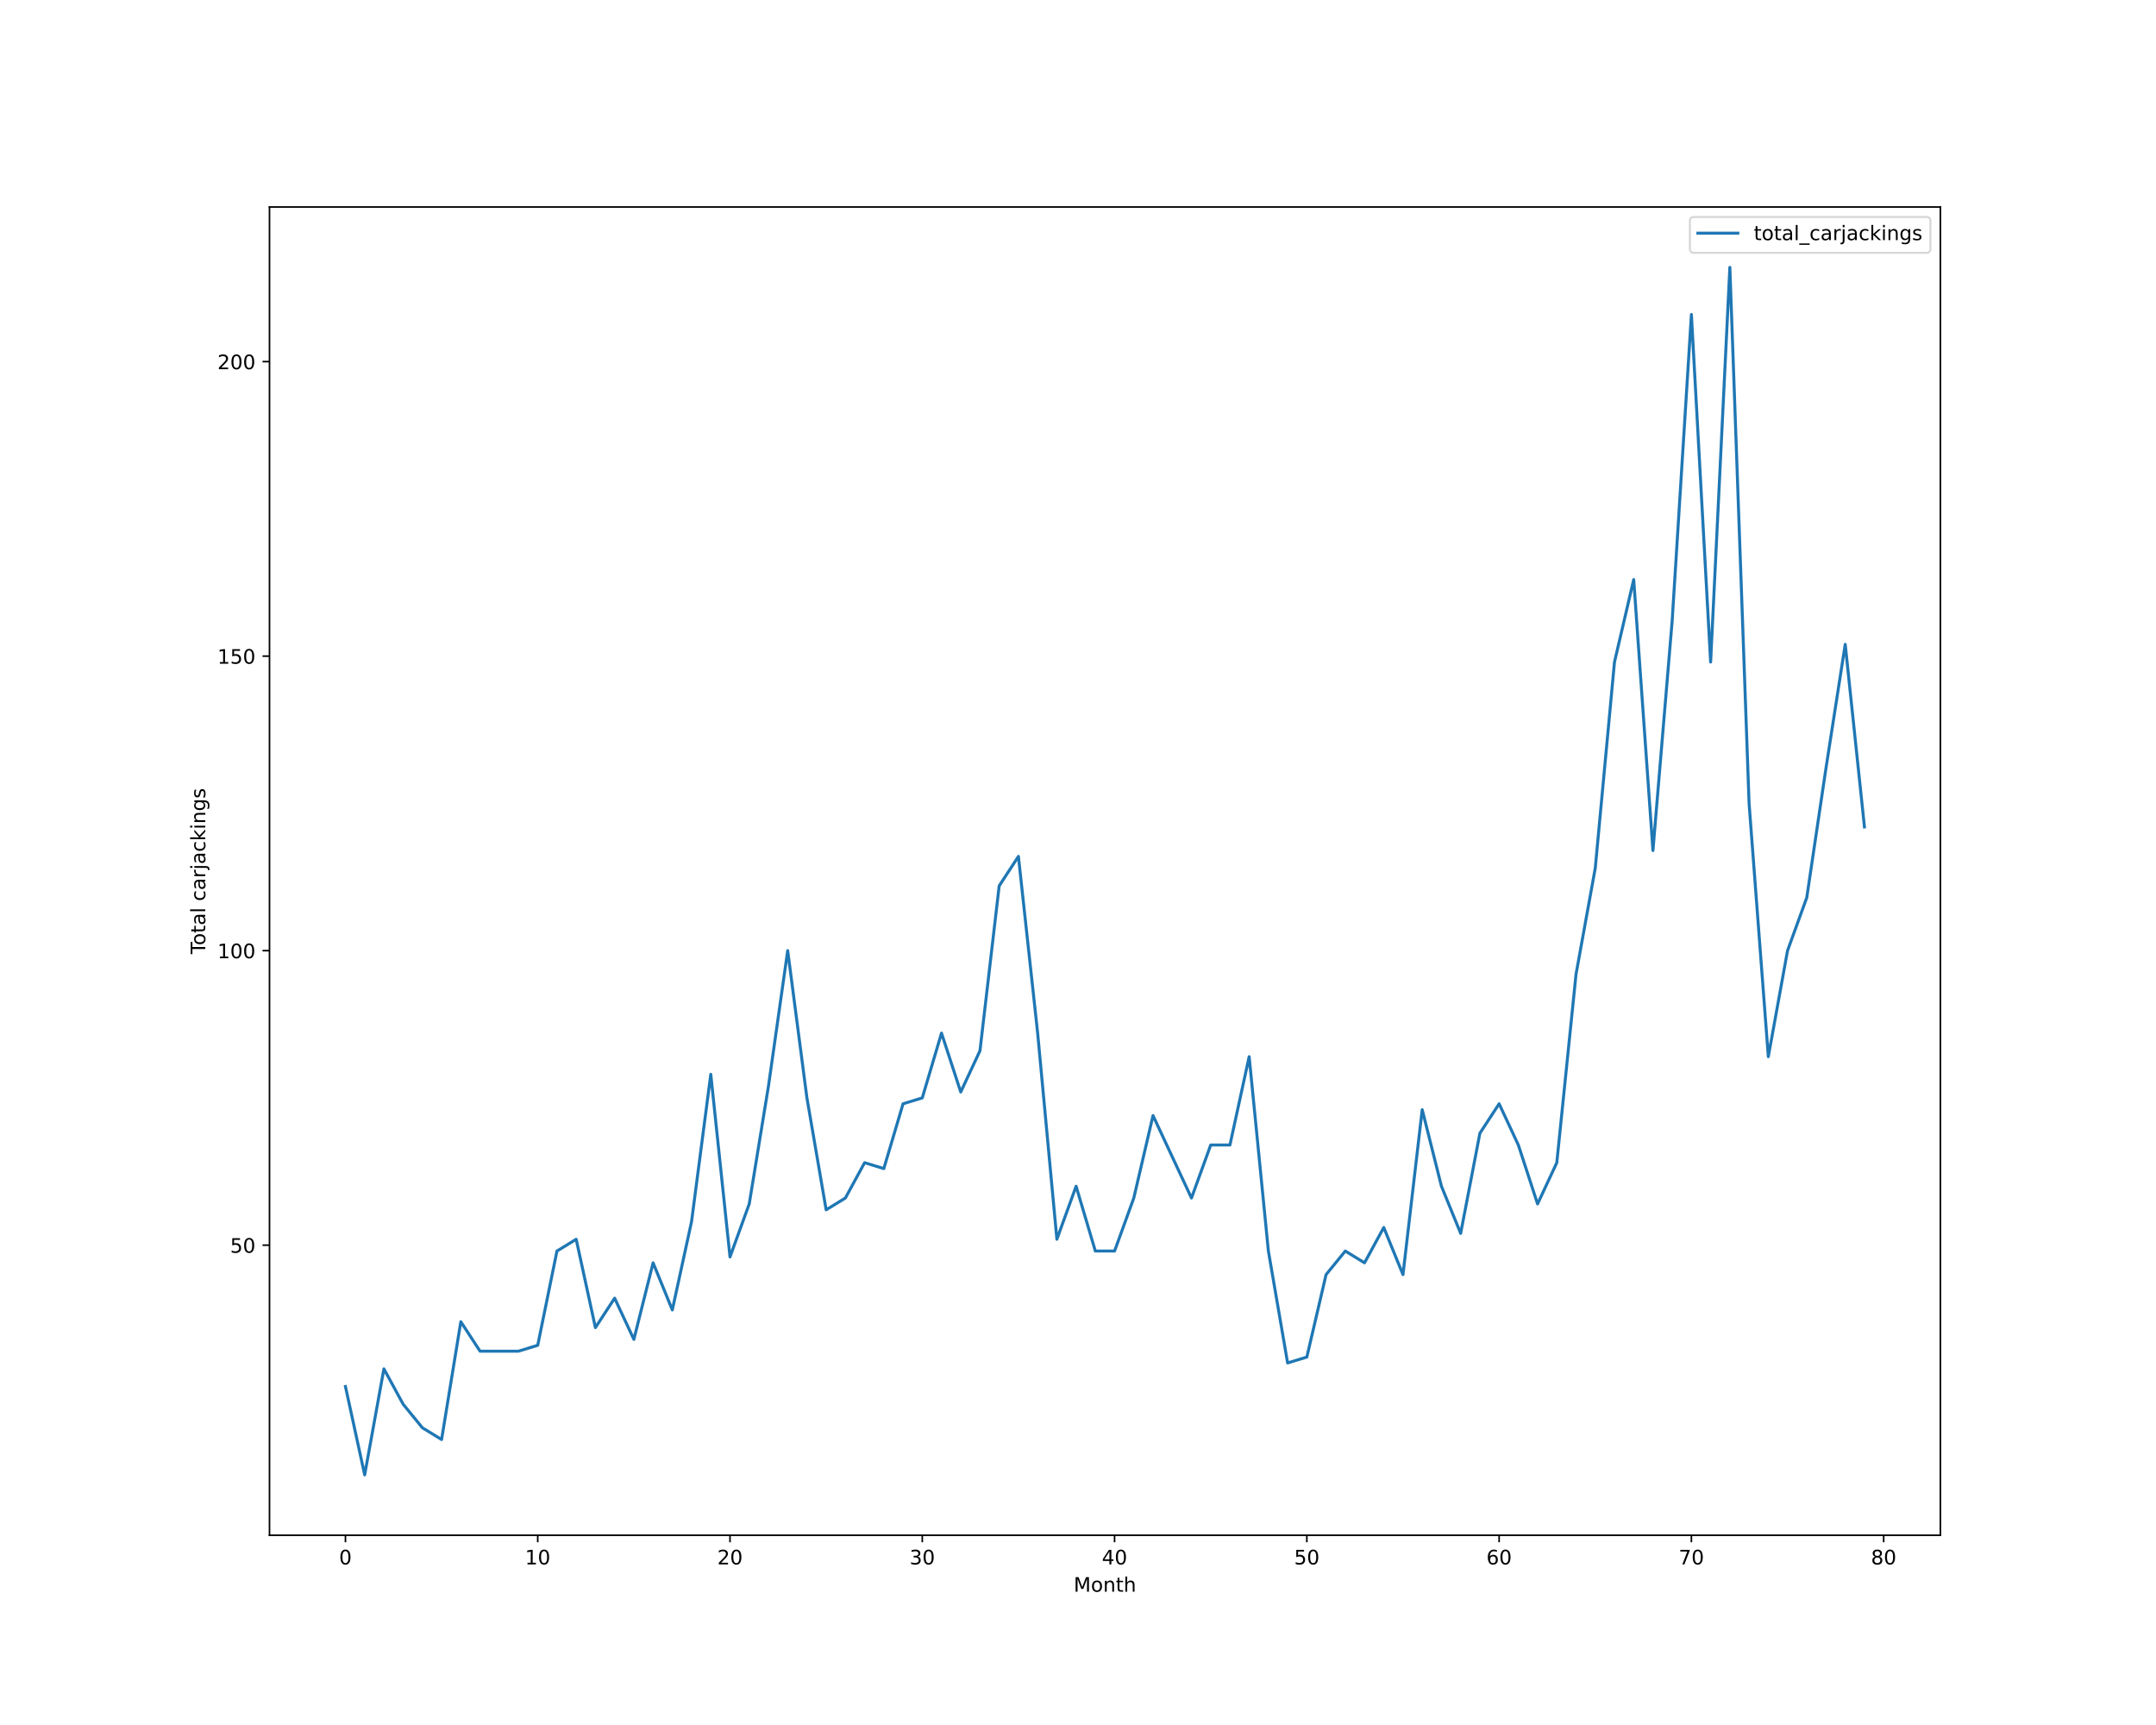
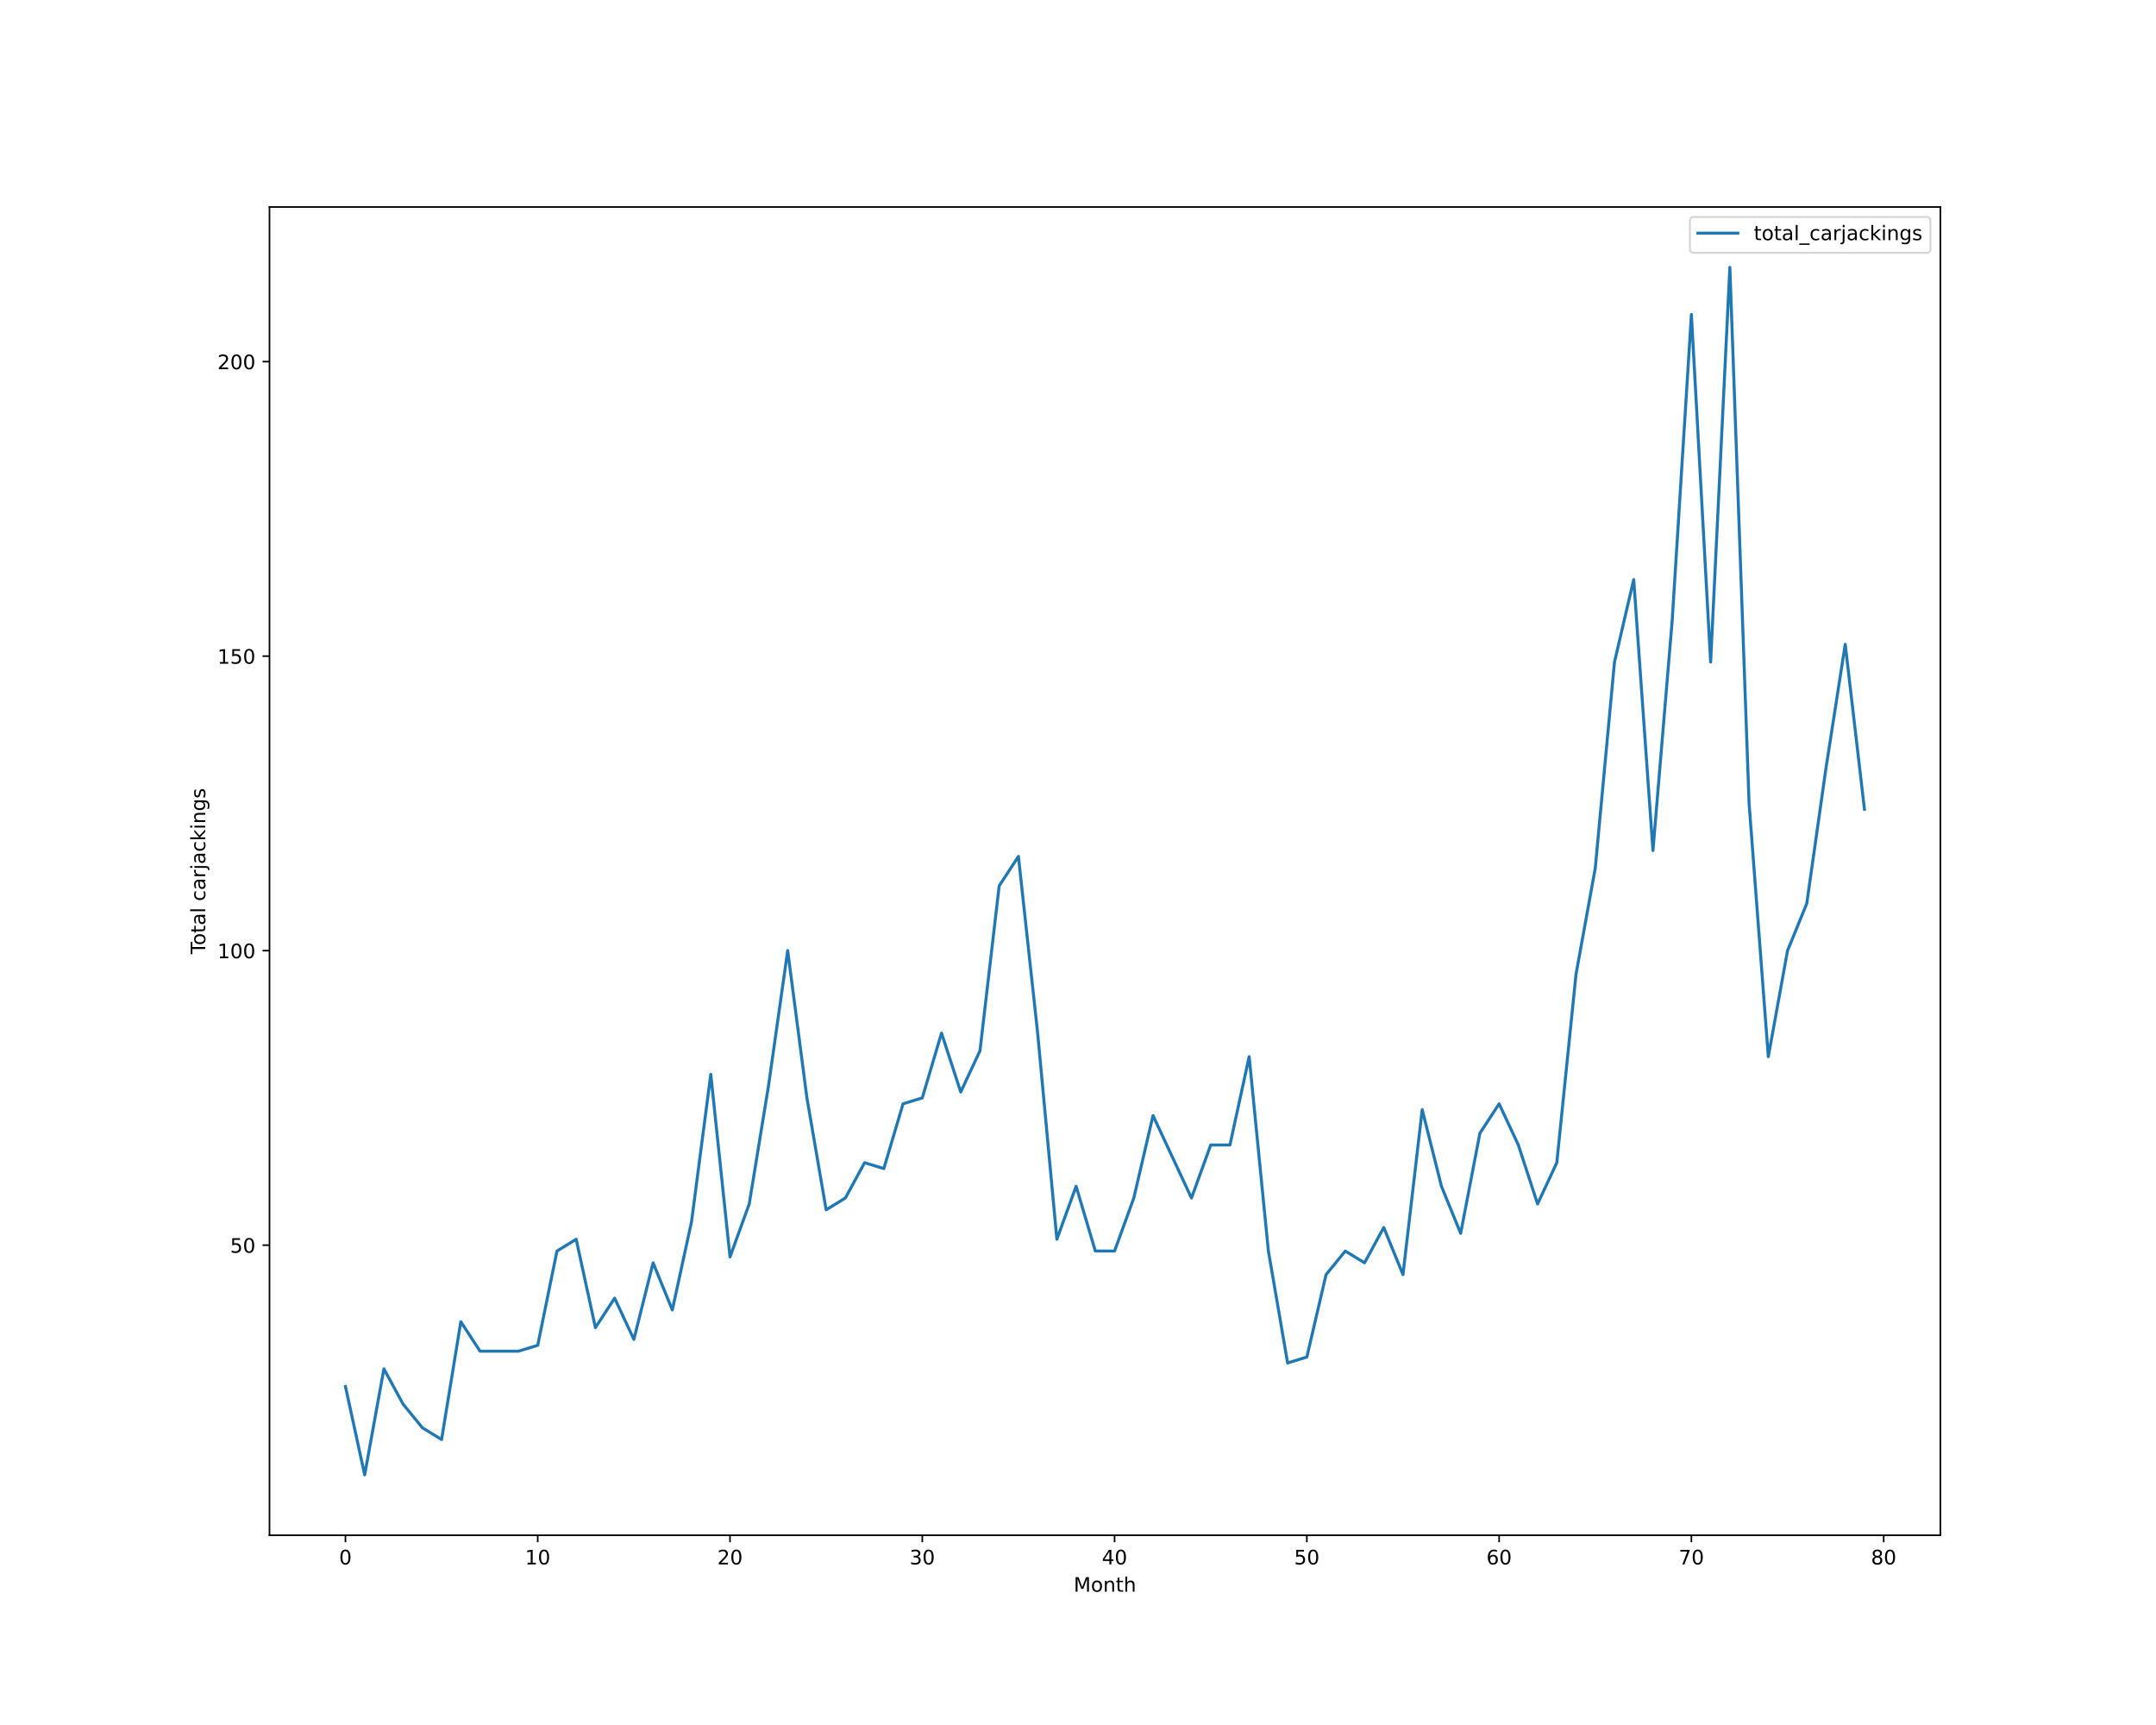
<svg xmlns="http://www.w3.org/2000/svg" xmlns:xlink="http://www.w3.org/1999/xlink" height="864pt" version="1.1" viewBox="0 0 1080 864" width="1080pt">
  <defs>
    <style type="text/css">*{stroke-linecap:butt;stroke-linejoin:round;}</style>
  </defs>
  <g id="figure_1">
    <g id="patch_1">
      <path d="M 0 864  L 1080 864  L 1080 0  L 0 0  z " style="fill:#ffffff;" />
    </g>
    <g id="axes_1">
      <g id="patch_2">
        <path d="M 135 768.96  L 972 768.96  L 972 103.68  L 135 103.68  z " style="fill:#ffffff;" />
      </g>
      <g id="matplotlib.axis_1">
        <g id="xtick_1">
          <g id="line2d_1">
            <defs>
-               <path d="M 0 0  L 0 3.5  " id="m0cb3a1ca4f" style="stroke:#000000;stroke-width:0.8;" />
-             </defs>
-             <g>
-               <use style="stroke:#000000;stroke-width:0.8;" x="173.045" xlink:href="#m0cb3a1ca4f" y="768.96" />
+               <path d="M 0 0  L 0 3.5  " id="medeecb0766" style="stroke:#000000;stroke-width:0.8;" />
+             </defs>
+             <g>
+               <use style="stroke:#000000;stroke-width:0.8;" x="173.045" xlink:href="#medeecb0766" y="768.96" />
            </g>
          </g>
          <g id="text_1">
            <g transform="translate(169.8642 783.5584)scale(0.1 -0.1)">
              <defs>
                <path d="M 2034 4250  Q 1547 4250 1301 3770  Q 1056 3291 1056 2328  Q 1056 1369 1301 889  Q 1547 409 2034 409  Q 2525 409 2770 889  Q 3016 1369 3016 2328  Q 3016 3291 2770 3770  Q 2525 4250 2034 4250  z M 2034 4750  Q 2819 4750 3233 4129  Q 3647 3509 3647 2328  Q 3647 1150 3233 529  Q 2819 -91 2034 -91  Q 1250 -91 836 529  Q 422 1150 422 2328  Q 422 3509 836 4129  Q 1250 4750 2034 4750  z " id="DejaVuSans-30" transform="scale(0.015625)" />
              </defs>
              <use xlink:href="#DejaVuSans-30" />
            </g>
          </g>
        </g>
        <g id="xtick_2">
          <g id="line2d_2">
            <g>
-               <use style="stroke:#000000;stroke-width:0.8;" x="269.363" xlink:href="#m0cb3a1ca4f" y="768.96" />
+               <use style="stroke:#000000;stroke-width:0.8;" x="269.363" xlink:href="#medeecb0766" y="768.96" />
            </g>
          </g>
          <g id="text_2">
            <g transform="translate(263.0006 783.5584)scale(0.1 -0.1)">
              <defs>
                <path d="M 794 531  L 1825 531  L 1825 4091  L 703 3866  L 703 4441  L 1819 4666  L 2450 4666  L 2450 531  L 3481 531  L 3481 0  L 794 0  L 794 531  z " id="DejaVuSans-31" transform="scale(0.015625)" />
              </defs>
              <use xlink:href="#DejaVuSans-31" />
              <use x="63.623" xlink:href="#DejaVuSans-30" />
            </g>
          </g>
        </g>
        <g id="xtick_3">
          <g id="line2d_3">
            <g>
-               <use style="stroke:#000000;stroke-width:0.8;" x="365.681" xlink:href="#m0cb3a1ca4f" y="768.96" />
+               <use style="stroke:#000000;stroke-width:0.8;" x="365.681" xlink:href="#medeecb0766" y="768.96" />
            </g>
          </g>
          <g id="text_3">
            <g transform="translate(359.3182 783.5584)scale(0.1 -0.1)">
              <defs>
                <path d="M 1228 531  L 3431 531  L 3431 0  L 469 0  L 469 531  Q 828 903 1448 1529  Q 2069 2156 2228 2338  Q 2531 2678 2651 2914  Q 2772 3150 2772 3378  Q 2772 3750 2511 3984  Q 2250 4219 1831 4219  Q 1534 4219 1204 4116  Q 875 4013 500 3803  L 500 4441  Q 881 4594 1212 4672  Q 1544 4750 1819 4750  Q 2544 4750 2975 4387  Q 3406 4025 3406 3419  Q 3406 3131 3298 2873  Q 3191 2616 2906 2266  Q 2828 2175 2409 1742  Q 1991 1309 1228 531  z " id="DejaVuSans-32" transform="scale(0.015625)" />
              </defs>
              <use xlink:href="#DejaVuSans-32" />
              <use x="63.623" xlink:href="#DejaVuSans-30" />
            </g>
          </g>
        </g>
        <g id="xtick_4">
          <g id="line2d_4">
            <g>
-               <use style="stroke:#000000;stroke-width:0.8;" x="461.998" xlink:href="#m0cb3a1ca4f" y="768.96" />
+               <use style="stroke:#000000;stroke-width:0.8;" x="461.998" xlink:href="#medeecb0766" y="768.96" />
            </g>
          </g>
          <g id="text_4">
            <g transform="translate(455.6358 783.5584)scale(0.1 -0.1)">
              <defs>
                <path d="M 2597 2516  Q 3050 2419 3304 2112  Q 3559 1806 3559 1356  Q 3559 666 3084 287  Q 2609 -91 1734 -91  Q 1441 -91 1130 -33  Q 819 25 488 141  L 488 750  Q 750 597 1062 519  Q 1375 441 1716 441  Q 2309 441 2620 675  Q 2931 909 2931 1356  Q 2931 1769 2642 2001  Q 2353 2234 1838 2234  L 1294 2234  L 1294 2753  L 1863 2753  Q 2328 2753 2575 2939  Q 2822 3125 2822 3475  Q 2822 3834 2567 4026  Q 2313 4219 1838 4219  Q 1578 4219 1281 4162  Q 984 4106 628 3988  L 628 4550  Q 988 4650 1302 4700  Q 1616 4750 1894 4750  Q 2613 4750 3031 4423  Q 3450 4097 3450 3541  Q 3450 3153 3228 2886  Q 3006 2619 2597 2516  z " id="DejaVuSans-33" transform="scale(0.015625)" />
              </defs>
              <use xlink:href="#DejaVuSans-33" />
              <use x="63.623" xlink:href="#DejaVuSans-30" />
            </g>
          </g>
        </g>
        <g id="xtick_5">
          <g id="line2d_5">
            <g>
-               <use style="stroke:#000000;stroke-width:0.8;" x="558.316" xlink:href="#m0cb3a1ca4f" y="768.96" />
+               <use style="stroke:#000000;stroke-width:0.8;" x="558.316" xlink:href="#medeecb0766" y="768.96" />
            </g>
          </g>
          <g id="text_5">
            <g transform="translate(551.9534 783.5584)scale(0.1 -0.1)">
              <defs>
                <path d="M 2419 4116  L 825 1625  L 2419 1625  L 2419 4116  z M 2253 4666  L 3047 4666  L 3047 1625  L 3713 1625  L 3713 1100  L 3047 1100  L 3047 0  L 2419 0  L 2419 1100  L 313 1100  L 313 1709  L 2253 4666  z " id="DejaVuSans-34" transform="scale(0.015625)" />
              </defs>
              <use xlink:href="#DejaVuSans-34" />
              <use x="63.623" xlink:href="#DejaVuSans-30" />
            </g>
          </g>
        </g>
        <g id="xtick_6">
          <g id="line2d_6">
            <g>
-               <use style="stroke:#000000;stroke-width:0.8;" x="654.633" xlink:href="#m0cb3a1ca4f" y="768.96" />
+               <use style="stroke:#000000;stroke-width:0.8;" x="654.633" xlink:href="#medeecb0766" y="768.96" />
            </g>
          </g>
          <g id="text_6">
            <g transform="translate(648.271 783.5584)scale(0.1 -0.1)">
              <defs>
                <path d="M 691 4666  L 3169 4666  L 3169 4134  L 1269 4134  L 1269 2991  Q 1406 3038 1543 3061  Q 1681 3084 1819 3084  Q 2600 3084 3056 2656  Q 3513 2228 3513 1497  Q 3513 744 3044 326  Q 2575 -91 1722 -91  Q 1428 -91 1123 -41  Q 819 9 494 109  L 494 744  Q 775 591 1075 516  Q 1375 441 1709 441  Q 2250 441 2565 725  Q 2881 1009 2881 1497  Q 2881 1984 2565 2268  Q 2250 2553 1709 2553  Q 1456 2553 1204 2497  Q 953 2441 691 2322  L 691 4666  z " id="DejaVuSans-35" transform="scale(0.015625)" />
              </defs>
              <use xlink:href="#DejaVuSans-35" />
              <use x="63.623" xlink:href="#DejaVuSans-30" />
            </g>
          </g>
        </g>
        <g id="xtick_7">
          <g id="line2d_7">
            <g>
-               <use style="stroke:#000000;stroke-width:0.8;" x="750.951" xlink:href="#m0cb3a1ca4f" y="768.96" />
+               <use style="stroke:#000000;stroke-width:0.8;" x="750.951" xlink:href="#medeecb0766" y="768.96" />
            </g>
          </g>
          <g id="text_7">
            <g transform="translate(744.5886 783.5584)scale(0.1 -0.1)">
              <defs>
                <path d="M 2113 2584  Q 1688 2584 1439 2293  Q 1191 2003 1191 1497  Q 1191 994 1439 701  Q 1688 409 2113 409  Q 2538 409 2786 701  Q 3034 994 3034 1497  Q 3034 2003 2786 2293  Q 2538 2584 2113 2584  z M 3366 4563  L 3366 3988  Q 3128 4100 2886 4159  Q 2644 4219 2406 4219  Q 1781 4219 1451 3797  Q 1122 3375 1075 2522  Q 1259 2794 1537 2939  Q 1816 3084 2150 3084  Q 2853 3084 3261 2657  Q 3669 2231 3669 1497  Q 3669 778 3244 343  Q 2819 -91 2113 -91  Q 1303 -91 875 529  Q 447 1150 447 2328  Q 447 3434 972 4092  Q 1497 4750 2381 4750  Q 2619 4750 2861 4703  Q 3103 4656 3366 4563  z " id="DejaVuSans-36" transform="scale(0.015625)" />
              </defs>
              <use xlink:href="#DejaVuSans-36" />
              <use x="63.623" xlink:href="#DejaVuSans-30" />
            </g>
          </g>
        </g>
        <g id="xtick_8">
          <g id="line2d_8">
            <g>
-               <use style="stroke:#000000;stroke-width:0.8;" x="847.269" xlink:href="#m0cb3a1ca4f" y="768.96" />
+               <use style="stroke:#000000;stroke-width:0.8;" x="847.269" xlink:href="#medeecb0766" y="768.96" />
            </g>
          </g>
          <g id="text_8">
            <g transform="translate(840.9062 783.5584)scale(0.1 -0.1)">
              <defs>
                <path d="M 525 4666  L 3525 4666  L 3525 4397  L 1831 0  L 1172 0  L 2766 4134  L 525 4134  L 525 4666  z " id="DejaVuSans-37" transform="scale(0.015625)" />
              </defs>
              <use xlink:href="#DejaVuSans-37" />
              <use x="63.623" xlink:href="#DejaVuSans-30" />
            </g>
          </g>
        </g>
        <g id="xtick_9">
          <g id="line2d_9">
            <g>
-               <use style="stroke:#000000;stroke-width:0.8;" x="943.586" xlink:href="#m0cb3a1ca4f" y="768.96" />
+               <use style="stroke:#000000;stroke-width:0.8;" x="943.586" xlink:href="#medeecb0766" y="768.96" />
            </g>
          </g>
          <g id="text_9">
            <g transform="translate(937.2238 783.5584)scale(0.1 -0.1)">
              <defs>
                <path d="M 2034 2216  Q 1584 2216 1326 1975  Q 1069 1734 1069 1313  Q 1069 891 1326 650  Q 1584 409 2034 409  Q 2484 409 2743 651  Q 3003 894 3003 1313  Q 3003 1734 2745 1975  Q 2488 2216 2034 2216  z M 1403 2484  Q 997 2584 770 2862  Q 544 3141 544 3541  Q 544 4100 942 4425  Q 1341 4750 2034 4750  Q 2731 4750 3128 4425  Q 3525 4100 3525 3541  Q 3525 3141 3298 2862  Q 3072 2584 2669 2484  Q 3125 2378 3379 2068  Q 3634 1759 3634 1313  Q 3634 634 3220 271  Q 2806 -91 2034 -91  Q 1263 -91 848 271  Q 434 634 434 1313  Q 434 1759 690 2068  Q 947 2378 1403 2484  z M 1172 3481  Q 1172 3119 1398 2916  Q 1625 2713 2034 2713  Q 2441 2713 2670 2916  Q 2900 3119 2900 3481  Q 2900 3844 2670 4047  Q 2441 4250 2034 4250  Q 1625 4250 1398 4047  Q 1172 3844 1172 3481  z " id="DejaVuSans-38" transform="scale(0.015625)" />
              </defs>
              <use xlink:href="#DejaVuSans-38" />
              <use x="63.623" xlink:href="#DejaVuSans-30" />
            </g>
          </g>
        </g>
        <g id="text_10">
          <g transform="translate(537.8289 797.2366)scale(0.1 -0.1)">
            <defs>
              <path d="M 628 4666  L 1569 4666  L 2759 1491  L 3956 4666  L 4897 4666  L 4897 0  L 4281 0  L 4281 4097  L 3078 897  L 2444 897  L 1241 4097  L 1241 0  L 628 0  L 628 4666  z " id="DejaVuSans-4d" transform="scale(0.015625)" />
              <path d="M 1959 3097  Q 1497 3097 1228 2736  Q 959 2375 959 1747  Q 959 1119 1226 758  Q 1494 397 1959 397  Q 2419 397 2687 759  Q 2956 1122 2956 1747  Q 2956 2369 2687 2733  Q 2419 3097 1959 3097  z M 1959 3584  Q 2709 3584 3137 3096  Q 3566 2609 3566 1747  Q 3566 888 3137 398  Q 2709 -91 1959 -91  Q 1206 -91 779 398  Q 353 888 353 1747  Q 353 2609 779 3096  Q 1206 3584 1959 3584  z " id="DejaVuSans-6f" transform="scale(0.015625)" />
              <path d="M 3513 2113  L 3513 0  L 2938 0  L 2938 2094  Q 2938 2591 2744 2837  Q 2550 3084 2163 3084  Q 1697 3084 1428 2787  Q 1159 2491 1159 1978  L 1159 0  L 581 0  L 581 3500  L 1159 3500  L 1159 2956  Q 1366 3272 1645 3428  Q 1925 3584 2291 3584  Q 2894 3584 3203 3211  Q 3513 2838 3513 2113  z " id="DejaVuSans-6e" transform="scale(0.015625)" />
              <path d="M 1172 4494  L 1172 3500  L 2356 3500  L 2356 3053  L 1172 3053  L 1172 1153  Q 1172 725 1289 603  Q 1406 481 1766 481  L 2356 481  L 2356 0  L 1766 0  Q 1100 0 847 248  Q 594 497 594 1153  L 594 3053  L 172 3053  L 172 3500  L 594 3500  L 594 4494  L 1172 4494  z " id="DejaVuSans-74" transform="scale(0.015625)" />
              <path d="M 3513 2113  L 3513 0  L 2938 0  L 2938 2094  Q 2938 2591 2744 2837  Q 2550 3084 2163 3084  Q 1697 3084 1428 2787  Q 1159 2491 1159 1978  L 1159 0  L 581 0  L 581 4863  L 1159 4863  L 1159 2956  Q 1366 3272 1645 3428  Q 1925 3584 2291 3584  Q 2894 3584 3203 3211  Q 3513 2838 3513 2113  z " id="DejaVuSans-68" transform="scale(0.015625)" />
            </defs>
            <use xlink:href="#DejaVuSans-4d" />
            <use x="86.279" xlink:href="#DejaVuSans-6f" />
            <use x="147.461" xlink:href="#DejaVuSans-6e" />
            <use x="210.84" xlink:href="#DejaVuSans-74" />
            <use x="250.049" xlink:href="#DejaVuSans-68" />
          </g>
        </g>
      </g>
      <g id="matplotlib.axis_2">
        <g id="ytick_1">
          <g id="line2d_10">
            <defs>
-               <path d="M 0 0  L -3.5 0  " id="m2e2f5bde61" style="stroke:#000000;stroke-width:0.8;" />
-             </defs>
-             <g>
-               <use style="stroke:#000000;stroke-width:0.8;" x="135" xlink:href="#m2e2f5bde61" y="623.66" />
+               <path d="M 0 0  L -3.5 0  " id="m8504ec89b7" style="stroke:#000000;stroke-width:0.8;" />
+             </defs>
+             <g>
+               <use style="stroke:#000000;stroke-width:0.8;" x="135" xlink:href="#m8504ec89b7" y="623.66" />
            </g>
          </g>
          <g id="text_11">
            <g transform="translate(115.275 627.4597)scale(0.1 -0.1)">
              <use xlink:href="#DejaVuSans-35" />
              <use x="63.623" xlink:href="#DejaVuSans-30" />
            </g>
          </g>
        </g>
        <g id="ytick_2">
          <g id="line2d_11">
            <g>
-               <use style="stroke:#000000;stroke-width:0.8;" x="135" xlink:href="#m2e2f5bde61" y="476.148" />
+               <use style="stroke:#000000;stroke-width:0.8;" x="135" xlink:href="#m8504ec89b7" y="476.148" />
            </g>
          </g>
          <g id="text_12">
            <g transform="translate(108.9125 479.9475)scale(0.1 -0.1)">
              <use xlink:href="#DejaVuSans-31" />
              <use x="63.623" xlink:href="#DejaVuSans-30" />
              <use x="127.246" xlink:href="#DejaVuSans-30" />
            </g>
          </g>
        </g>
        <g id="ytick_3">
          <g id="line2d_12">
            <g>
-               <use style="stroke:#000000;stroke-width:0.8;" x="135" xlink:href="#m2e2f5bde61" y="328.636" />
+               <use style="stroke:#000000;stroke-width:0.8;" x="135" xlink:href="#m8504ec89b7" y="328.636" />
            </g>
          </g>
          <g id="text_13">
            <g transform="translate(108.9125 332.4353)scale(0.1 -0.1)">
              <use xlink:href="#DejaVuSans-31" />
              <use x="63.623" xlink:href="#DejaVuSans-35" />
              <use x="127.246" xlink:href="#DejaVuSans-30" />
            </g>
          </g>
        </g>
        <g id="ytick_4">
          <g id="line2d_13">
            <g>
-               <use style="stroke:#000000;stroke-width:0.8;" x="135" xlink:href="#m2e2f5bde61" y="181.124" />
+               <use style="stroke:#000000;stroke-width:0.8;" x="135" xlink:href="#m8504ec89b7" y="181.124" />
            </g>
          </g>
          <g id="text_14">
            <g transform="translate(108.9125 184.9231)scale(0.1 -0.1)">
              <use xlink:href="#DejaVuSans-32" />
              <use x="63.623" xlink:href="#DejaVuSans-30" />
              <use x="127.246" xlink:href="#DejaVuSans-30" />
            </g>
          </g>
        </g>
        <g id="text_15">
          <g transform="translate(102.8328 477.8888)rotate(-90)scale(0.1 -0.1)">
            <defs>
              <path d="M -19 4666  L 3928 4666  L 3928 4134  L 2272 4134  L 2272 0  L 1638 0  L 1638 4134  L -19 4134  L -19 4666  z " id="DejaVuSans-54" transform="scale(0.015625)" />
              <path d="M 2194 1759  Q 1497 1759 1228 1600  Q 959 1441 959 1056  Q 959 750 1161 570  Q 1363 391 1709 391  Q 2188 391 2477 730  Q 2766 1069 2766 1631  L 2766 1759  L 2194 1759  z M 3341 1997  L 3341 0  L 2766 0  L 2766 531  Q 2569 213 2275 61  Q 1981 -91 1556 -91  Q 1019 -91 701 211  Q 384 513 384 1019  Q 384 1609 779 1909  Q 1175 2209 1959 2209  L 2766 2209  L 2766 2266  Q 2766 2663 2505 2880  Q 2244 3097 1772 3097  Q 1472 3097 1187 3025  Q 903 2953 641 2809  L 641 3341  Q 956 3463 1253 3523  Q 1550 3584 1831 3584  Q 2591 3584 2966 3190  Q 3341 2797 3341 1997  z " id="DejaVuSans-61" transform="scale(0.015625)" />
              <path d="M 603 4863  L 1178 4863  L 1178 0  L 603 0  L 603 4863  z " id="DejaVuSans-6c" transform="scale(0.015625)" />
              <path id="DejaVuSans-20" transform="scale(0.015625)" />
              <path d="M 3122 3366  L 3122 2828  Q 2878 2963 2633 3030  Q 2388 3097 2138 3097  Q 1578 3097 1268 2742  Q 959 2388 959 1747  Q 959 1106 1268 751  Q 1578 397 2138 397  Q 2388 397 2633 464  Q 2878 531 3122 666  L 3122 134  Q 2881 22 2623 -34  Q 2366 -91 2075 -91  Q 1284 -91 818 406  Q 353 903 353 1747  Q 353 2603 823 3093  Q 1294 3584 2113 3584  Q 2378 3584 2631 3529  Q 2884 3475 3122 3366  z " id="DejaVuSans-63" transform="scale(0.015625)" />
              <path d="M 2631 2963  Q 2534 3019 2420 3045  Q 2306 3072 2169 3072  Q 1681 3072 1420 2755  Q 1159 2438 1159 1844  L 1159 0  L 581 0  L 581 3500  L 1159 3500  L 1159 2956  Q 1341 3275 1631 3429  Q 1922 3584 2338 3584  Q 2397 3584 2469 3576  Q 2541 3569 2628 3553  L 2631 2963  z " id="DejaVuSans-72" transform="scale(0.015625)" />
              <path d="M 603 3500  L 1178 3500  L 1178 -63  Q 1178 -731 923 -1031  Q 669 -1331 103 -1331  L -116 -1331  L -116 -844  L 38 -844  Q 366 -844 484 -692  Q 603 -541 603 -63  L 603 3500  z M 603 4863  L 1178 4863  L 1178 4134  L 603 4134  L 603 4863  z " id="DejaVuSans-6a" transform="scale(0.015625)" />
              <path d="M 581 4863  L 1159 4863  L 1159 1991  L 2875 3500  L 3609 3500  L 1753 1863  L 3688 0  L 2938 0  L 1159 1709  L 1159 0  L 581 0  L 581 4863  z " id="DejaVuSans-6b" transform="scale(0.015625)" />
              <path d="M 603 3500  L 1178 3500  L 1178 0  L 603 0  L 603 3500  z M 603 4863  L 1178 4863  L 1178 4134  L 603 4134  L 603 4863  z " id="DejaVuSans-69" transform="scale(0.015625)" />
              <path d="M 2906 1791  Q 2906 2416 2648 2759  Q 2391 3103 1925 3103  Q 1463 3103 1205 2759  Q 947 2416 947 1791  Q 947 1169 1205 825  Q 1463 481 1925 481  Q 2391 481 2648 825  Q 2906 1169 2906 1791  z M 3481 434  Q 3481 -459 3084 -895  Q 2688 -1331 1869 -1331  Q 1566 -1331 1297 -1286  Q 1028 -1241 775 -1147  L 775 -588  Q 1028 -725 1275 -790  Q 1522 -856 1778 -856  Q 2344 -856 2625 -561  Q 2906 -266 2906 331  L 2906 616  Q 2728 306 2450 153  Q 2172 0 1784 0  Q 1141 0 747 490  Q 353 981 353 1791  Q 353 2603 747 3093  Q 1141 3584 1784 3584  Q 2172 3584 2450 3431  Q 2728 3278 2906 2969  L 2906 3500  L 3481 3500  L 3481 434  z " id="DejaVuSans-67" transform="scale(0.015625)" />
              <path d="M 2834 3397  L 2834 2853  Q 2591 2978 2328 3040  Q 2066 3103 1784 3103  Q 1356 3103 1142 2972  Q 928 2841 928 2578  Q 928 2378 1081 2264  Q 1234 2150 1697 2047  L 1894 2003  Q 2506 1872 2764 1633  Q 3022 1394 3022 966  Q 3022 478 2636 193  Q 2250 -91 1575 -91  Q 1294 -91 989 -36  Q 684 19 347 128  L 347 722  Q 666 556 975 473  Q 1284 391 1588 391  Q 1994 391 2212 530  Q 2431 669 2431 922  Q 2431 1156 2273 1281  Q 2116 1406 1581 1522  L 1381 1569  Q 847 1681 609 1914  Q 372 2147 372 2553  Q 372 3047 722 3315  Q 1072 3584 1716 3584  Q 2034 3584 2315 3537  Q 2597 3491 2834 3397  z " id="DejaVuSans-73" transform="scale(0.015625)" />
            </defs>
            <use xlink:href="#DejaVuSans-54" />
            <use x="44.084" xlink:href="#DejaVuSans-6f" />
            <use x="105.266" xlink:href="#DejaVuSans-74" />
            <use x="144.475" xlink:href="#DejaVuSans-61" />
            <use x="205.754" xlink:href="#DejaVuSans-6c" />
            <use x="233.537" xlink:href="#DejaVuSans-20" />
            <use x="265.324" xlink:href="#DejaVuSans-63" />
            <use x="320.305" xlink:href="#DejaVuSans-61" />
            <use x="381.584" xlink:href="#DejaVuSans-72" />
            <use x="422.697" xlink:href="#DejaVuSans-6a" />
            <use x="450.48" xlink:href="#DejaVuSans-61" />
            <use x="511.76" xlink:href="#DejaVuSans-63" />
            <use x="566.74" xlink:href="#DejaVuSans-6b" />
            <use x="624.65" xlink:href="#DejaVuSans-69" />
            <use x="652.434" xlink:href="#DejaVuSans-6e" />
            <use x="715.812" xlink:href="#DejaVuSans-67" />
            <use x="779.289" xlink:href="#DejaVuSans-73" />
          </g>
        </g>
      </g>
      <g id="line2d_14">
-         <path clip-path="url(#p66c69ad766)" d="M 173.045 694.466  L 182.677 738.72  L 192.309 685.616  L 201.941 703.317  L 211.572 715.118  L 221.204 721.019  L 230.836 662.014  L 240.468 676.765  L 250.1 676.765  L 259.731 676.765  L 269.363 673.815  L 278.995 626.611  L 288.627 620.71  L 298.258 664.964  L 307.89 650.213  L 317.522 670.864  L 327.154 632.511  L 336.785 656.113  L 346.417 611.86  L 356.049 538.103  L 365.681 629.561  L 375.312 603.009  L 384.944 544.004  L 394.576 476.148  L 404.208 549.904  L 413.839 605.959  L 423.471 600.059  L 433.103 582.357  L 442.735 585.307  L 452.367 552.855  L 461.998 549.904  L 471.63 517.452  L 481.262 546.954  L 490.894 526.302  L 500.525 443.696  L 510.157 428.944  L 519.789 517.452  L 529.421 620.71  L 539.052 594.158  L 548.684 626.611  L 558.316 626.611  L 567.948 600.059  L 577.579 558.755  L 587.211 579.407  L 596.843 600.059  L 606.475 573.506  L 616.106 573.506  L 625.738 529.253  L 635.37 626.611  L 645.002 682.665  L 654.633 679.715  L 664.265 638.412  L 673.897 626.611  L 683.529 632.511  L 693.161 614.81  L 702.792 638.412  L 712.424 555.805  L 722.056 594.158  L 731.688 617.76  L 741.319 567.606  L 750.951 552.855  L 760.583 573.506  L 770.215 603.009  L 779.846 582.357  L 789.478 487.949  L 799.11 434.845  L 808.742 331.586  L 818.373 290.283  L 828.005 425.994  L 837.637 310.935  L 847.269 157.522  L 856.9 331.586  L 866.532 133.92  L 876.164 402.392  L 885.796 529.253  L 895.428 476.148  L 905.059 449.596  L 914.691 384.691  L 924.323 322.736  L 933.955 414.193  " style="fill:none;stroke:#1f77b4;stroke-linecap:square;stroke-width:1.5;" />
+         <path clip-path="url(#p234d5d5305)" d="M 173.045 694.466  L 182.677 738.72  L 192.309 685.616  L 201.941 703.317  L 211.572 715.118  L 221.204 721.019  L 230.836 662.014  L 240.468 676.765  L 250.1 676.765  L 259.731 676.765  L 269.363 673.815  L 278.995 626.611  L 288.627 620.71  L 298.258 664.964  L 307.89 650.213  L 317.522 670.864  L 327.154 632.511  L 336.785 656.113  L 346.417 611.86  L 356.049 538.103  L 365.681 629.561  L 375.312 603.009  L 384.944 544.004  L 394.576 476.148  L 404.208 549.904  L 413.839 605.959  L 423.471 600.059  L 433.103 582.357  L 442.735 585.307  L 452.367 552.855  L 461.998 549.904  L 471.63 517.452  L 481.262 546.954  L 490.894 526.302  L 500.525 443.696  L 510.157 428.944  L 519.789 517.452  L 529.421 620.71  L 539.052 594.158  L 548.684 626.611  L 558.316 626.611  L 567.948 600.059  L 577.579 558.755  L 587.211 579.407  L 596.843 600.059  L 606.475 573.506  L 616.106 573.506  L 625.738 529.253  L 635.37 626.611  L 645.002 682.665  L 654.633 679.715  L 664.265 638.412  L 673.897 626.611  L 683.529 632.511  L 693.161 614.81  L 702.792 638.412  L 712.424 555.805  L 722.056 594.158  L 731.688 617.76  L 741.319 567.606  L 750.951 552.855  L 760.583 573.506  L 770.215 603.009  L 779.846 582.357  L 789.478 487.949  L 799.11 434.845  L 808.742 331.586  L 818.373 290.283  L 828.005 425.994  L 837.637 310.935  L 847.269 157.522  L 856.9 331.586  L 866.532 133.92  L 876.164 402.392  L 885.796 529.253  L 895.428 476.148  L 905.059 452.546  L 914.691 384.691  L 924.323 322.736  L 933.955 405.342  " style="fill:none;stroke:#1f77b4;stroke-linecap:square;stroke-width:1.5;" />
      </g>
      <g id="patch_3">
        <path d="M 135 768.96  L 135 103.68  " style="fill:none;stroke:#000000;stroke-linecap:square;stroke-linejoin:miter;stroke-width:0.8;" />
      </g>
      <g id="patch_4">
        <path d="M 972 768.96  L 972 103.68  " style="fill:none;stroke:#000000;stroke-linecap:square;stroke-linejoin:miter;stroke-width:0.8;" />
      </g>
      <g id="patch_5">
        <path d="M 135 768.96  L 972 768.96  " style="fill:none;stroke:#000000;stroke-linecap:square;stroke-linejoin:miter;stroke-width:0.8;" />
      </g>
      <g id="patch_6">
        <path d="M 135 103.68  L 972 103.68  " style="fill:none;stroke:#000000;stroke-linecap:square;stroke-linejoin:miter;stroke-width:0.8;" />
      </g>
      <g id="legend_1">
        <g id="patch_7">
          <path d="M 848.528 126.636  L 965 126.636  Q 967 126.636 967 124.636  L 967 110.68  Q 967 108.68 965 108.68  L 848.528 108.68  Q 846.528 108.68 846.528 110.68  L 846.528 124.636  Q 846.528 126.636 848.528 126.636  z " style="fill:#ffffff;opacity:0.8;stroke:#cccccc;stroke-linejoin:miter;" />
        </g>
        <g id="line2d_15">
          <path d="M 850.528 116.778  L 870.528 116.778  " style="fill:none;stroke:#1f77b4;stroke-linecap:square;stroke-width:1.5;" />
        </g>
        <g id="line2d_16" />
        <g id="text_16">
          <g transform="translate(878.5281 120.2784)scale(0.1 -0.1)">
            <defs>
              <path d="M 3263 -1063  L 3263 -1509  L -63 -1509  L -63 -1063  L 3263 -1063  z " id="DejaVuSans-5f" transform="scale(0.015625)" />
            </defs>
            <use xlink:href="#DejaVuSans-74" />
            <use x="39.209" xlink:href="#DejaVuSans-6f" />
            <use x="100.391" xlink:href="#DejaVuSans-74" />
            <use x="139.6" xlink:href="#DejaVuSans-61" />
            <use x="200.879" xlink:href="#DejaVuSans-6c" />
            <use x="228.662" xlink:href="#DejaVuSans-5f" />
            <use x="278.662" xlink:href="#DejaVuSans-63" />
            <use x="333.643" xlink:href="#DejaVuSans-61" />
            <use x="394.922" xlink:href="#DejaVuSans-72" />
            <use x="436.035" xlink:href="#DejaVuSans-6a" />
            <use x="463.818" xlink:href="#DejaVuSans-61" />
            <use x="525.098" xlink:href="#DejaVuSans-63" />
            <use x="580.078" xlink:href="#DejaVuSans-6b" />
            <use x="637.988" xlink:href="#DejaVuSans-69" />
            <use x="665.771" xlink:href="#DejaVuSans-6e" />
            <use x="729.15" xlink:href="#DejaVuSans-67" />
            <use x="792.627" xlink:href="#DejaVuSans-73" />
          </g>
        </g>
      </g>
    </g>
  </g>
  <defs>
-     <clipPath id="p66c69ad766">
+     <clipPath id="p234d5d5305">
      <rect height="665.28" width="837" x="135" y="103.68" />
    </clipPath>
  </defs>
</svg>
